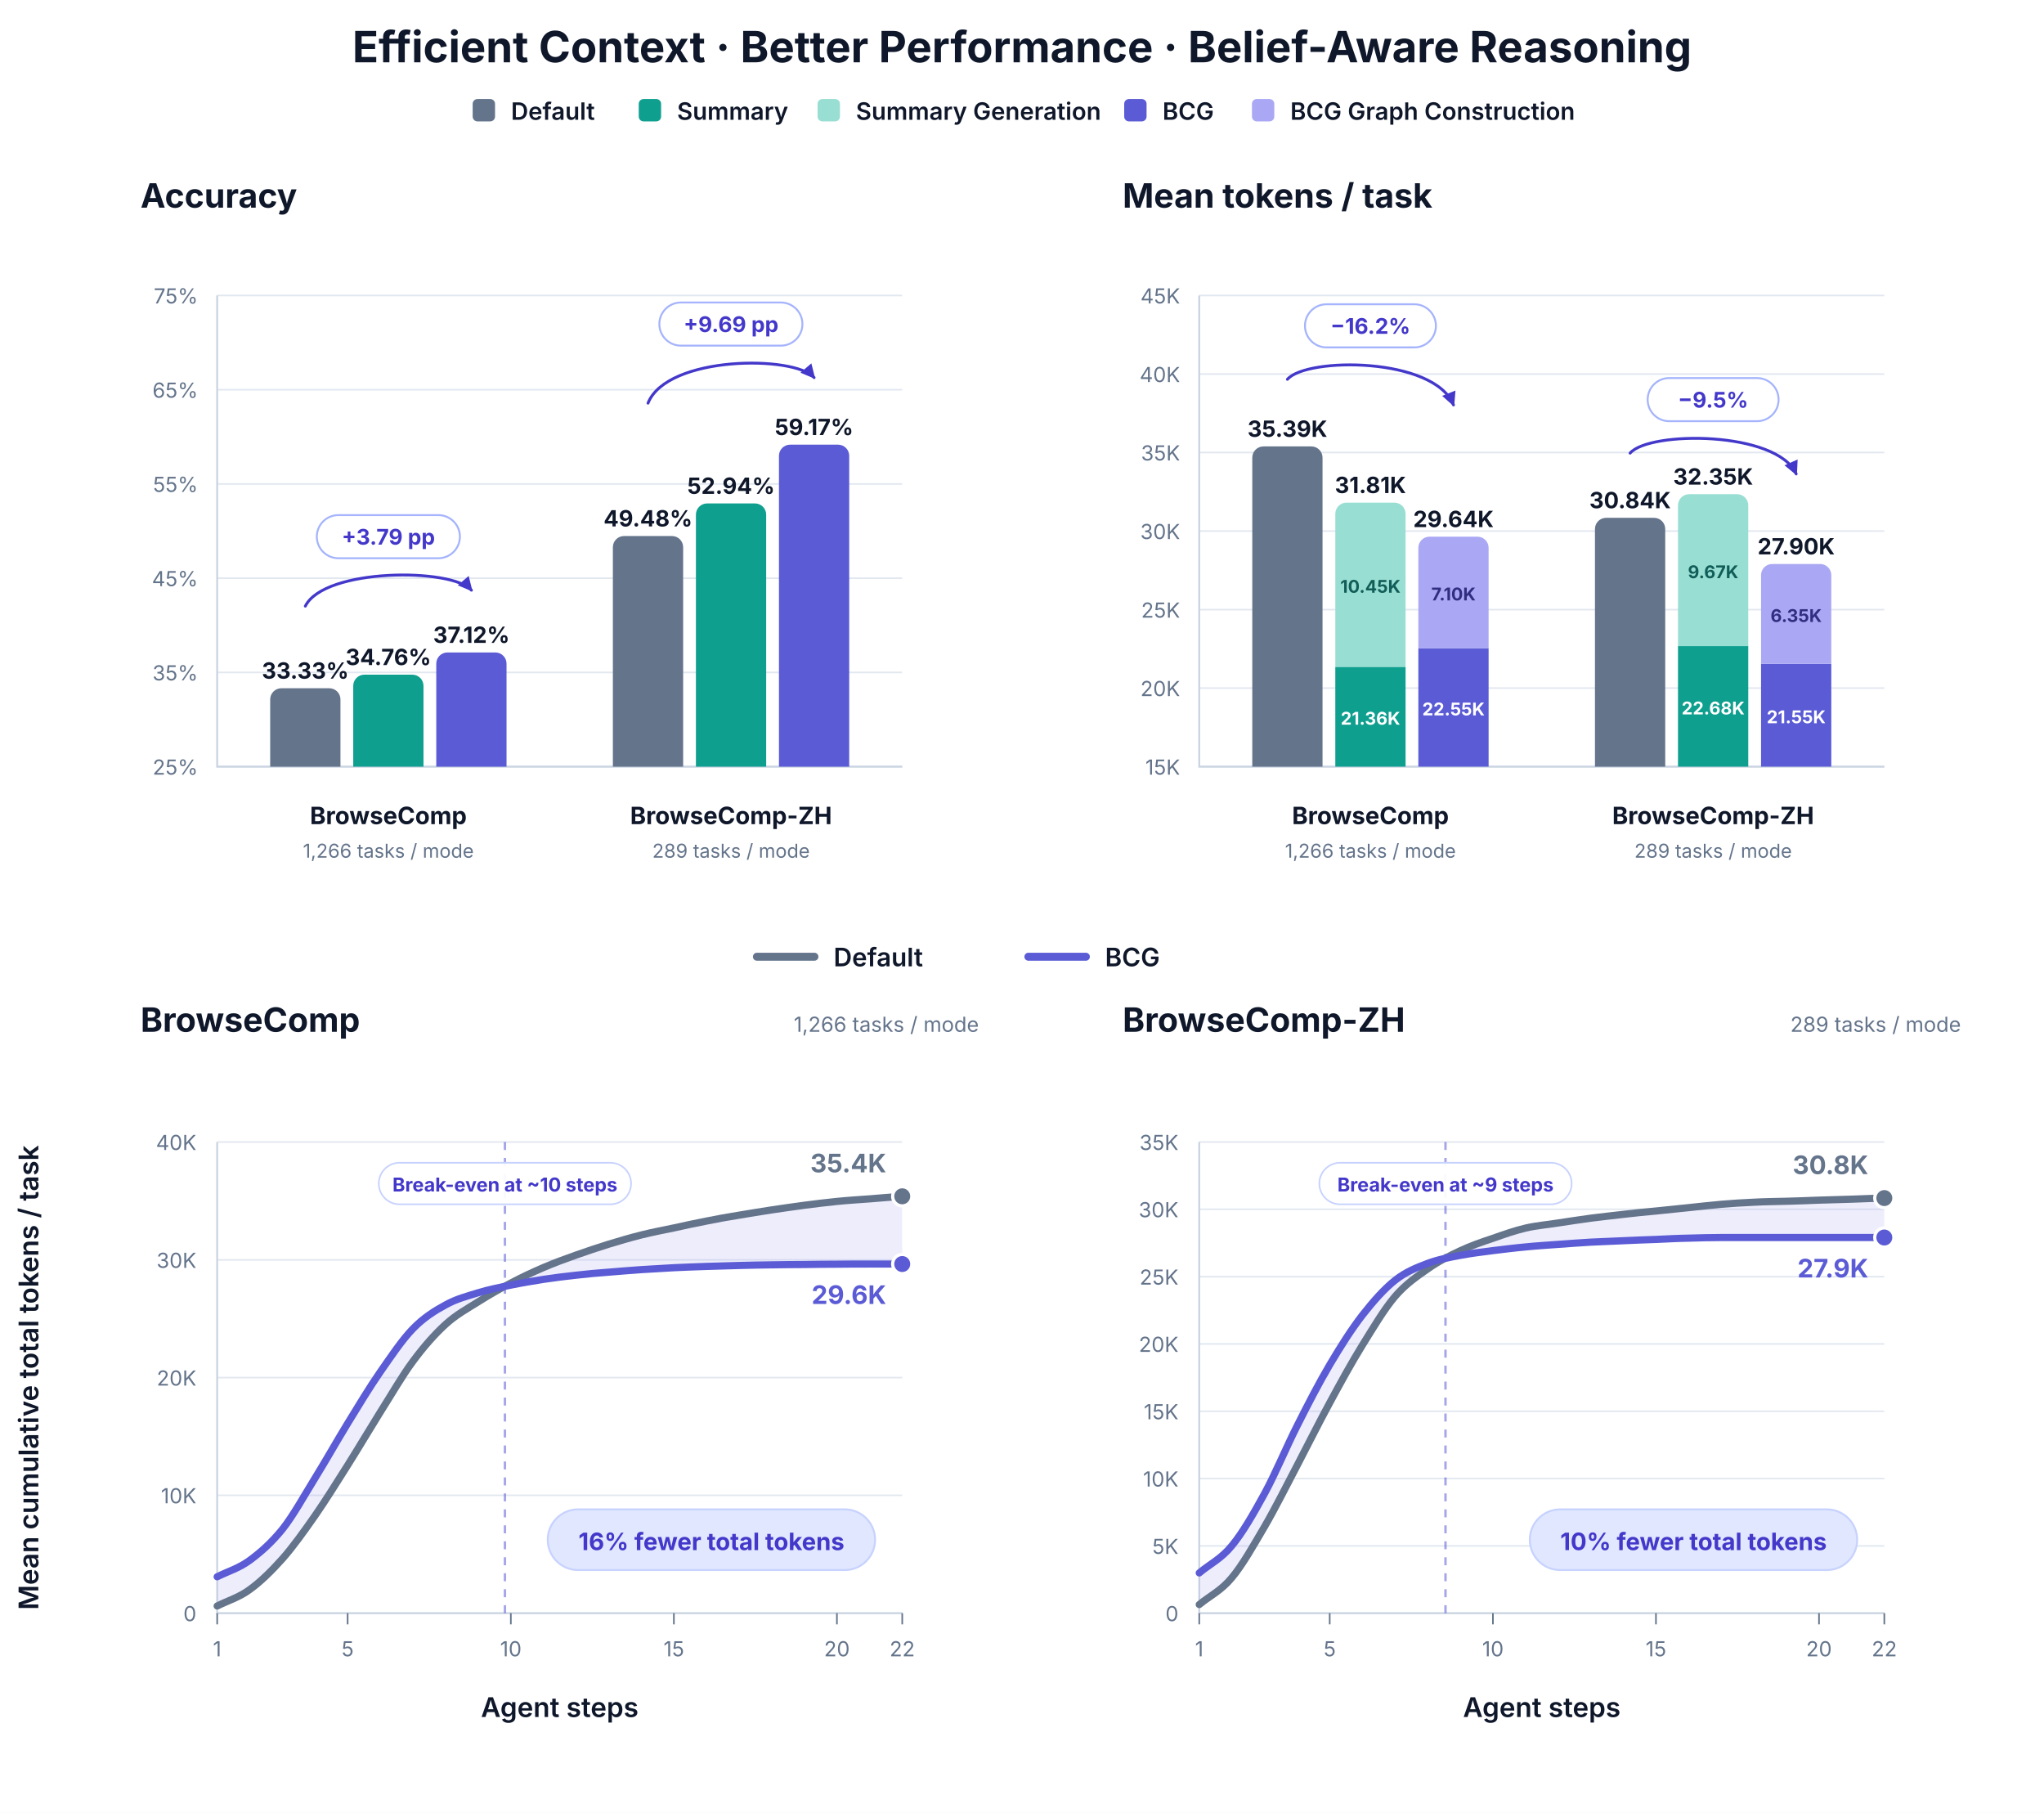
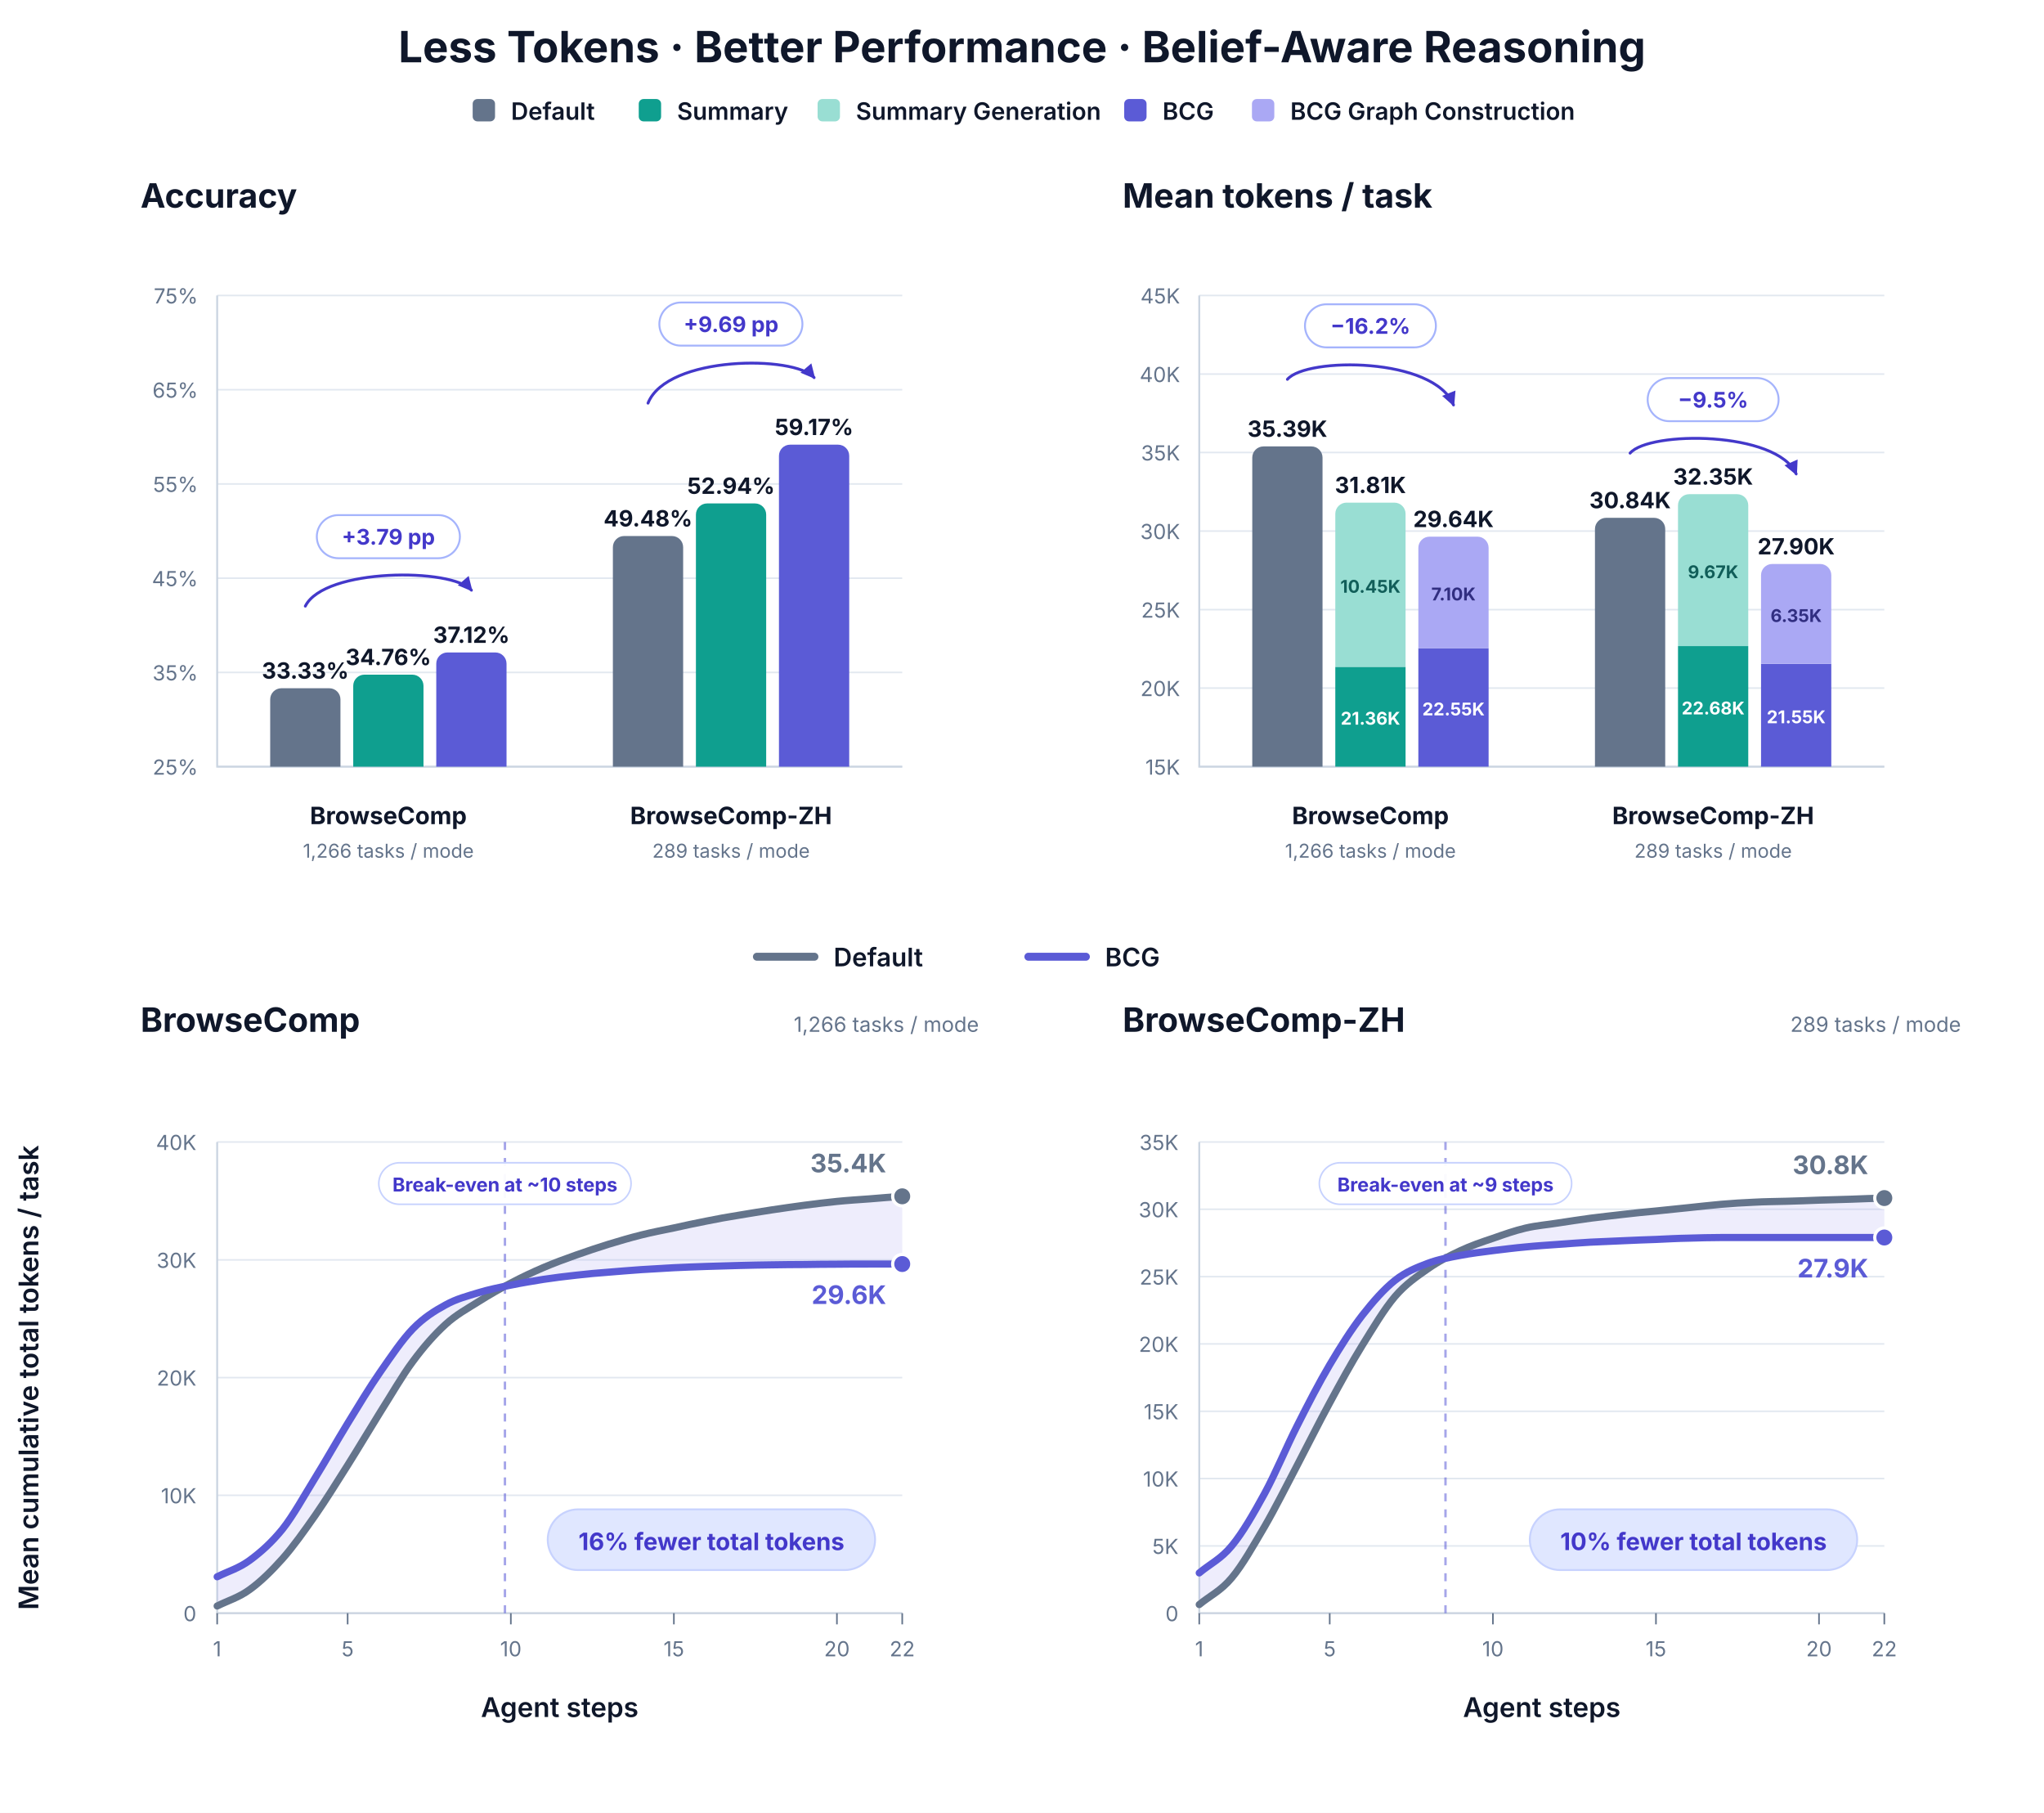
<svg xmlns="http://www.w3.org/2000/svg" width="1280" height="1135" viewBox="0 0 1280 1135" role="img" aria-labelledby="title desc">
  <rect width="1280" height="1135" fill="#ffffff" />
  <g font-family="Inter,Arial,sans-serif">
    <defs>
      <marker id="improvement-arrow" viewBox="0 0 8 8" refX="7" refY="4" markerWidth="5" markerHeight="5" orient="auto">
        <path d="M0 0L8 4L0 8Z" fill="#4338ca" />
      </marker>
    </defs>
-     <text x="640" y="39" text-anchor="middle" fill="#0f172a" font-size="27" font-weight="700">Efficient Context · Better Performance · Belief-Aware Reasoning</text>
+     <text x="640" y="39" text-anchor="middle" fill="#0f172a" font-size="27" font-weight="700">Less Tokens · Better Performance · Belief-Aware Reasoning</text>
    <rect x="296" y="62" width="14" height="14" rx="3" fill="#64748b" />
    <text x="320" y="75" fill="#0f172a" font-size="15" font-weight="600">Default</text>
    <rect x="400" y="62" width="14" height="14" rx="3" fill="#0f9f8f" />
    <text x="424" y="75" fill="#0f172a" font-size="15" font-weight="600">Summary</text>
    <rect x="512" y="62" width="14" height="14" rx="3" fill="#99ded3" />
    <text x="536" y="75" fill="#0f172a" font-size="15" font-weight="600">Summary Generation</text>
    <rect x="704" y="62" width="14" height="14" rx="3" fill="#5b5bd6" />
    <text x="728" y="75" fill="#0f172a" font-size="15" font-weight="600">BCG</text>
    <rect x="784" y="62" width="14" height="14" rx="3" fill="#aaa8f4" />
    <text x="808" y="75" fill="#0f172a" font-size="15" font-weight="600">BCG Graph Construction</text>
    <text x="88" y="130" fill="#0f172a" font-size="21" font-weight="700">Accuracy</text>
    <text x="703" y="130" fill="#0f172a" font-size="21" font-weight="700">Mean tokens / task</text>
    <path d="M136.0 480.0H565.0" stroke="#e2e8f0" stroke-width="1" />
    <text x="124.0" y="485.0" text-anchor="end" fill="#64748b" font-size="13">25%</text>
    <path d="M136.0 421.0H565.0" stroke="#e2e8f0" stroke-width="1" />
    <text x="124.0" y="426.0" text-anchor="end" fill="#64748b" font-size="13">35%</text>
    <path d="M136.0 362.0H565.0" stroke="#e2e8f0" stroke-width="1" />
    <text x="124.0" y="367.0" text-anchor="end" fill="#64748b" font-size="13">45%</text>
    <path d="M136.0 303.0H565.0" stroke="#e2e8f0" stroke-width="1" />
    <text x="124.0" y="308.0" text-anchor="end" fill="#64748b" font-size="13">55%</text>
    <path d="M136.0 244.0H565.0" stroke="#e2e8f0" stroke-width="1" />
    <text x="124.0" y="249.0" text-anchor="end" fill="#64748b" font-size="13">65%</text>
    <path d="M136.0 185.0H565.0" stroke="#e2e8f0" stroke-width="1" />
    <text x="124.0" y="190.0" text-anchor="end" fill="#64748b" font-size="13">75%</text>
    <path d="M751.0 480.0H1180.0" stroke="#e2e8f0" stroke-width="1" />
    <text x="739.0" y="485.0" text-anchor="end" fill="#64748b" font-size="13">15K</text>
    <path d="M751.0 430.8H1180.0" stroke="#e2e8f0" stroke-width="1" />
    <text x="739.0" y="435.8" text-anchor="end" fill="#64748b" font-size="13">20K</text>
    <path d="M751.0 381.7H1180.0" stroke="#e2e8f0" stroke-width="1" />
    <text x="739.0" y="386.7" text-anchor="end" fill="#64748b" font-size="13">25K</text>
    <path d="M751.0 332.5H1180.0" stroke="#e2e8f0" stroke-width="1" />
    <text x="739.0" y="337.5" text-anchor="end" fill="#64748b" font-size="13">30K</text>
    <path d="M751.0 283.3H1180.0" stroke="#e2e8f0" stroke-width="1" />
    <text x="739.0" y="288.3" text-anchor="end" fill="#64748b" font-size="13">35K</text>
    <path d="M751.0 234.2H1180.0" stroke="#e2e8f0" stroke-width="1" />
    <text x="739.0" y="239.2" text-anchor="end" fill="#64748b" font-size="13">40K</text>
    <path d="M751.0 185.0H1180.0" stroke="#e2e8f0" stroke-width="1" />
    <text x="739.0" y="190.0" text-anchor="end" fill="#64748b" font-size="13">45K</text>
    <path d="M136.0 185.0V480.0H565.0" fill="none" stroke="#cbd5e1" stroke-width="1.2" />
    <path d="M751.0 185.0V480.0H1180.0" fill="none" stroke="#cbd5e1" stroke-width="1.2" />
    <path d="M169.2 480.0V437.9a7 7 0 0 1 7 -7h30.0a7 7 0 0 1 7 7V480.0Z" fill="#64748b" />
    <text x="191.2" y="424.9" text-anchor="middle" fill="#0f172a" font-size="14" font-weight="700">33.33%</text>
    <path d="M221.2 480.0V429.4a7 7 0 0 1 7 -7h30.0a7 7 0 0 1 7 7V480.0Z" fill="#0f9f8f" />
    <text x="243.2" y="416.4" text-anchor="middle" fill="#0f172a" font-size="14" font-weight="700">34.76%</text>
    <path d="M273.2 480.0V415.5a7 7 0 0 1 7 -7h30.0a7 7 0 0 1 7 7V480.0Z" fill="#5b5bd6" />
    <text x="295.2" y="402.5" text-anchor="middle" fill="#0f172a" font-size="14" font-weight="700">37.12%</text>
    <text x="243.2" y="516" text-anchor="middle" fill="#0f172a" font-size="15" font-weight="700">BrowseComp</text>
    <text x="243.2" y="537" text-anchor="middle" fill="#64748b" font-size="12">1,266 tasks / mode</text>
    <path d="M191.2 379.5 C203.2 355.5, 283.2 355.5, 295.2 369.5" fill="none" stroke="#4338ca" stroke-width="1.8" stroke-linecap="round" marker-end="url(#improvement-arrow)" />
    <rect x="198.4" y="322.5" width="89.6" height="27" rx="13.5" fill="#ffffff" stroke="#a5b4fc" stroke-width="1.2" />
    <text x="243.2" y="341.0" text-anchor="middle" fill="#4338ca" font-size="13.5" font-weight="700">+3.79 pp</text>
    <path d="M784.2 480.0V286.5a7 7 0 0 1 7 -7h30.0a7 7 0 0 1 7 7V480.0Z" fill="#64748b" />
    <text x="806.2" y="273.5" text-anchor="middle" fill="#0f172a" font-size="14" font-weight="700">35.39K</text>
    <rect x="836.2" y="417.5" width="44.0" height="62.5" fill="#0f9f8f" />
    <path d="M836.2 417.5V321.7a7 7 0 0 1 7 -7h30.0a7 7 0 0 1 7 7V417.5Z" fill="#99ded3" />
    <text x="858.2" y="308.7" text-anchor="middle" fill="#0f172a" font-size="14" font-weight="700">31.81K</text>
    <text x="858.2" y="453.7" text-anchor="middle" fill="#ffffff" font-size="11" font-weight="700">21.36K</text>
    <text x="858.2" y="371.1" text-anchor="middle" fill="#115e59" font-size="11" font-weight="700">10.45K</text>
    <rect x="888.2" y="405.8" width="44.0" height="74.2" fill="#5b5bd6" />
    <path d="M888.2 405.8V343.0a7 7 0 0 1 7 -7h30.0a7 7 0 0 1 7 7V405.8Z" fill="#aaa8f4" />
    <text x="910.2" y="330.0" text-anchor="middle" fill="#0f172a" font-size="14" font-weight="700">29.64K</text>
    <text x="910.2" y="447.9" text-anchor="middle" fill="#ffffff" font-size="11" font-weight="700">22.55K</text>
    <text x="910.2" y="375.9" text-anchor="middle" fill="#312e81" font-size="11" font-weight="700">7.10K</text>
    <text x="858.2" y="516" text-anchor="middle" fill="#0f172a" font-size="15" font-weight="700">BrowseComp</text>
    <text x="858.2" y="537" text-anchor="middle" fill="#64748b" font-size="12">1,266 tasks / mode</text>
    <path d="M806.2 237.5 C818.2 223.5, 898.2 223.5, 910.2 253.5" fill="none" stroke="#4338ca" stroke-width="1.8" stroke-linecap="round" marker-end="url(#improvement-arrow)" />
    <rect x="817.2" y="190.5" width="82.0" height="27" rx="13.5" fill="#ffffff" stroke="#a5b4fc" stroke-width="1.2" />
    <text x="858.2" y="209.0" text-anchor="middle" fill="#4338ca" font-size="13.5" font-weight="700">−16.2%</text>
    <path d="M383.8 480.0V342.6a7 7 0 0 1 7 -7h30.0a7 7 0 0 1 7 7V480.0Z" fill="#64748b" />
    <text x="405.8" y="329.6" text-anchor="middle" fill="#0f172a" font-size="14" font-weight="700">49.48%</text>
    <path d="M435.8 480.0V322.2a7 7 0 0 1 7 -7h30.0a7 7 0 0 1 7 7V480.0Z" fill="#0f9f8f" />
    <text x="457.8" y="309.2" text-anchor="middle" fill="#0f172a" font-size="14" font-weight="700">52.94%</text>
    <path d="M487.8 480.0V285.4a7 7 0 0 1 7 -7h30.0a7 7 0 0 1 7 7V480.0Z" fill="#5b5bd6" />
    <text x="509.8" y="272.4" text-anchor="middle" fill="#0f172a" font-size="14" font-weight="700">59.17%</text>
    <text x="457.8" y="516" text-anchor="middle" fill="#0f172a" font-size="15" font-weight="700">BrowseComp-ZH</text>
    <text x="457.8" y="537" text-anchor="middle" fill="#64748b" font-size="12">289 tasks / mode</text>
    <path d="M405.8 252.4 C417.8 222.4, 497.8 222.4, 509.8 236.4" fill="none" stroke="#4338ca" stroke-width="1.8" stroke-linecap="round" marker-end="url(#improvement-arrow)" />
    <rect x="412.9" y="189.4" width="89.6" height="27" rx="13.5" fill="#ffffff" stroke="#a5b4fc" stroke-width="1.2" />
    <text x="457.8" y="207.9" text-anchor="middle" fill="#4338ca" font-size="13.5" font-weight="700">+9.69 pp</text>
    <path d="M998.8 480.0V331.2a7 7 0 0 1 7 -7h30.0a7 7 0 0 1 7 7V480.0Z" fill="#64748b" />
    <text x="1020.8" y="318.2" text-anchor="middle" fill="#0f172a" font-size="14" font-weight="700">30.84K</text>
    <rect x="1050.8" y="404.5" width="44.0" height="75.5" fill="#0f9f8f" />
    <path d="M1050.8 404.5V316.4a7 7 0 0 1 7 -7h30.0a7 7 0 0 1 7 7V404.5Z" fill="#99ded3" />
    <text x="1072.8" y="303.4" text-anchor="middle" fill="#0f172a" font-size="14" font-weight="700">32.35K</text>
    <text x="1072.8" y="447.3" text-anchor="middle" fill="#ffffff" font-size="11" font-weight="700">22.68K</text>
    <text x="1072.8" y="362.0" text-anchor="middle" fill="#115e59" font-size="11" font-weight="700">9.67K</text>
    <rect x="1102.8" y="415.6" width="44.0" height="64.4" fill="#5b5bd6" />
    <path d="M1102.8 415.6V360.1a7 7 0 0 1 7 -7h30.0a7 7 0 0 1 7 7V415.6Z" fill="#aaa8f4" />
    <text x="1124.8" y="347.1" text-anchor="middle" fill="#0f172a" font-size="14" font-weight="700">27.90K</text>
    <text x="1124.8" y="452.8" text-anchor="middle" fill="#ffffff" font-size="11" font-weight="700">21.55K</text>
    <text x="1124.8" y="389.4" text-anchor="middle" fill="#312e81" font-size="11" font-weight="700">6.35K</text>
    <text x="1072.8" y="516" text-anchor="middle" fill="#0f172a" font-size="15" font-weight="700">BrowseComp-ZH</text>
    <text x="1072.8" y="537" text-anchor="middle" fill="#64748b" font-size="12">289 tasks / mode</text>
    <path d="M1020.8 283.7 C1032.8 269.7, 1112.8 269.7, 1124.8 296.7" fill="none" stroke="#4338ca" stroke-width="1.8" stroke-linecap="round" marker-end="url(#improvement-arrow)" />
    <rect x="1031.8" y="236.7" width="82.0" height="27" rx="13.5" fill="#ffffff" stroke="#a5b4fc" stroke-width="1.2" />
    <text x="1072.8" y="255.2" text-anchor="middle" fill="#4338ca" font-size="13.5" font-weight="700">−9.5%</text>
  </g>
  <g font-family="Inter,Arial,sans-serif" transform="translate(0 530)">
    <path d="M474 69H510" stroke="#64748b" stroke-width="5" stroke-linecap="round" />
    <text x="522" y="75" fill="#0f172a" font-size="16" font-weight="600">Default</text>
    <path d="M644 69H680" stroke="#5b5bd6" stroke-width="5" stroke-linecap="round" />
    <text x="692" y="75" fill="#0f172a" font-size="16" font-weight="600">BCG</text>
    <text x="24" y="332.5" transform="rotate(-90 24 332.5)" text-anchor="middle" fill="#0f172a" font-size="17" font-weight="600">Mean cumulative total tokens / task</text>
    <text x="88" y="116" fill="#0f172a" font-size="21" font-weight="700">BrowseComp</text>
    <text x="613" y="116" text-anchor="end" fill="#64748b" font-size="13">1,266 tasks / mode</text>
    <path d="M136.0 480.0H565.0" stroke="#e2e8f0" stroke-width="1" />
    <text x="123.0" y="485.0" text-anchor="end" fill="#64748b" font-size="13">0</text>
    <path d="M136.0 406.2H565.0" stroke="#e2e8f0" stroke-width="1" />
    <text x="123.0" y="411.2" text-anchor="end" fill="#64748b" font-size="13">10K</text>
    <path d="M136.0 332.5H565.0" stroke="#e2e8f0" stroke-width="1" />
    <text x="123.0" y="337.5" text-anchor="end" fill="#64748b" font-size="13">20K</text>
    <path d="M136.0 258.8H565.0" stroke="#e2e8f0" stroke-width="1" />
    <text x="123.0" y="263.8" text-anchor="end" fill="#64748b" font-size="13">30K</text>
    <path d="M136.0 185.0H565.0" stroke="#e2e8f0" stroke-width="1" />
    <text x="123.0" y="190.0" text-anchor="end" fill="#64748b" font-size="13">40K</text>
    <path d="M136.0 185.0V480.0H565.0" fill="none" stroke="#cbd5e1" stroke-width="1.2" />
    <path d="M136.0 480.0v7" stroke="#64748b" stroke-width="1" />
    <text x="136.0" y="507.0" text-anchor="middle" fill="#64748b" font-size="13">1</text>
    <path d="M217.7 480.0v7" stroke="#64748b" stroke-width="1" />
    <text x="217.7" y="507.0" text-anchor="middle" fill="#64748b" font-size="13">5</text>
    <path d="M319.9 480.0v7" stroke="#64748b" stroke-width="1" />
    <text x="319.9" y="507.0" text-anchor="middle" fill="#64748b" font-size="13">10</text>
    <path d="M422.0 480.0v7" stroke="#64748b" stroke-width="1" />
    <text x="422.0" y="507.0" text-anchor="middle" fill="#64748b" font-size="13">15</text>
    <path d="M524.1 480.0v7" stroke="#64748b" stroke-width="1" />
    <text x="524.1" y="507.0" text-anchor="middle" fill="#64748b" font-size="13">20</text>
    <path d="M565.0 480.0v7" stroke="#64748b" stroke-width="1" />
    <text x="565.0" y="507.0" text-anchor="middle" fill="#64748b" font-size="13">22</text>
    <path d="M316.2 185.0V480.0" stroke="#5b5bd6" stroke-opacity="0.55" stroke-width="1.5" stroke-dasharray="5 5" />
    <rect x="237.2" y="198.0" width="158" height="26" rx="13" fill="#ffffff" fill-opacity="0.94" stroke="#c7d2fe" />
    <text x="316.2" y="216.0" text-anchor="middle" fill="#4338ca" font-size="12" font-weight="700">Break-even at ~10 steps</text>
    <path d="M136.0,475.5 C142.8,472.1 149.6,470.2 156.4,465.2 C163.2,460.3 170.0,453.6 176.9,445.9 C183.7,438.2 190.5,428.6 197.3,418.9 C204.1,409.1 210.9,398.1 217.7,387.4 C224.5,376.6 231.3,365.1 238.1,354.2 C245.0,343.4 251.8,331.4 258.6,322.3 C265.4,313.1 272.2,305.4 279.0,299.2 C285.8,293.0 292.6,289.4 299.4,285.1 C306.2,280.8 313.0,276.9 319.9,273.3 C326.7,269.7 333.5,266.5 340.3,263.6 C347.1,260.7 353.9,258.2 360.7,255.8 C367.5,253.4 374.3,251.1 381.1,249.0 C388.0,246.9 394.8,244.9 401.6,243.2 C408.4,241.5 415.2,240.2 422.0,238.8 C428.8,237.3 435.6,235.8 442.4,234.5 C449.2,233.1 456.0,231.9 462.9,230.8 C469.7,229.6 476.5,228.6 483.3,227.5 C490.1,226.5 496.9,225.5 503.7,224.6 C510.5,223.7 517.3,222.9 524.1,222.2 C531.0,221.5 537.8,221.1 544.6,220.6 C551.4,220.0 558.2,219.5 565.0,219.0 L565.0,261.4 C558.2,261.4 551.4,261.4 544.6,261.4 C537.8,261.4 531.0,261.4 524.1,261.5 C517.3,261.5 510.5,261.6 503.7,261.7 C496.9,261.7 490.1,261.8 483.3,261.9 C476.5,262.0 469.7,262.1 462.9,262.3 C456.0,262.5 449.2,262.7 442.4,262.9 C435.6,263.1 428.8,263.4 422.0,263.7 C415.2,264.1 408.4,264.5 401.6,264.9 C394.8,265.4 388.0,265.9 381.1,266.5 C374.3,267.0 367.5,267.6 360.7,268.4 C353.9,269.1 347.1,270.0 340.3,271.0 C333.5,272.1 326.7,273.2 319.9,274.6 C313.0,276.0 306.2,277.3 299.4,279.4 C292.6,281.5 285.8,283.2 279.0,287.0 C272.2,290.7 265.4,294.9 258.6,301.9 C251.8,308.9 245.0,319.1 238.1,329.0 C231.3,338.8 224.5,350.1 217.7,361.2 C210.9,372.3 204.1,384.4 197.3,395.4 C190.5,406.4 183.7,418.8 176.9,427.4 C170.0,435.9 163.2,441.9 156.4,446.9 C149.6,451.9 142.8,453.8 136.0,457.2 Z" fill="#aaa8f4" fill-opacity="0.20" />
    <path d="M136.0,475.5 C142.8,472.1 149.6,470.2 156.4,465.2 C163.2,460.3 170.0,453.6 176.9,445.9 C183.7,438.2 190.5,428.6 197.3,418.9 C204.1,409.1 210.9,398.1 217.7,387.4 C224.5,376.6 231.3,365.1 238.1,354.2 C245.0,343.4 251.8,331.4 258.6,322.3 C265.4,313.1 272.2,305.4 279.0,299.2 C285.8,293.0 292.6,289.4 299.4,285.1 C306.2,280.8 313.0,276.9 319.9,273.3 C326.7,269.7 333.5,266.5 340.3,263.6 C347.1,260.7 353.9,258.2 360.7,255.8 C367.5,253.4 374.3,251.1 381.1,249.0 C388.0,246.9 394.8,244.9 401.6,243.2 C408.4,241.5 415.2,240.2 422.0,238.8 C428.8,237.3 435.6,235.8 442.4,234.5 C449.2,233.1 456.0,231.9 462.9,230.8 C469.7,229.6 476.5,228.6 483.3,227.5 C490.1,226.5 496.9,225.5 503.7,224.6 C510.5,223.7 517.3,222.9 524.1,222.2 C531.0,221.5 537.8,221.1 544.6,220.6 C551.4,220.0 558.2,219.5 565.0,219.0" fill="none" stroke="#64748b" stroke-width="4.5" stroke-linecap="round" />
    <path d="M136.0,457.2 C142.8,453.8 149.6,451.9 156.4,446.9 C163.2,441.9 170.0,435.9 176.9,427.4 C183.7,418.8 190.5,406.4 197.3,395.4 C204.1,384.4 210.9,372.3 217.7,361.2 C224.5,350.1 231.3,338.8 238.1,329.0 C245.0,319.1 251.8,308.9 258.6,301.9 C265.4,294.9 272.2,290.7 279.0,287.0 C285.8,283.2 292.6,281.5 299.4,279.4 C306.2,277.3 313.0,276.0 319.9,274.6 C326.7,273.2 333.5,272.1 340.3,271.0 C347.1,270.0 353.9,269.1 360.7,268.4 C367.5,267.6 374.3,267.0 381.1,266.5 C388.0,265.9 394.8,265.4 401.6,264.9 C408.4,264.5 415.2,264.1 422.0,263.7 C428.8,263.4 435.6,263.1 442.4,262.9 C449.2,262.7 456.0,262.5 462.9,262.3 C469.7,262.1 476.5,262.0 483.3,261.9 C490.1,261.8 496.9,261.7 503.7,261.7 C510.5,261.6 517.3,261.5 524.1,261.5 C531.0,261.4 537.8,261.4 544.6,261.4 C551.4,261.4 558.2,261.4 565.0,261.4" fill="none" stroke="#5b5bd6" stroke-width="4.5" stroke-linecap="round" />
    <circle cx="565.0" cy="219.0" r="6" fill="#64748b" stroke="#ffffff" stroke-width="2" />
    <text x="555.0" y="204.0" text-anchor="end" fill="#64748b" font-size="16" font-weight="700">35.4K</text>
    <circle cx="565.0" cy="261.4" r="6" fill="#5b5bd6" stroke="#ffffff" stroke-width="2" />
    <text x="555.0" y="286.4" text-anchor="end" fill="#5b5bd6" font-size="16" font-weight="700">29.6K</text>
    <rect x="343.0" y="415.0" width="205" height="38" rx="19" fill="#e0e7ff" stroke="#c7d2fe" stroke-width="1.2" />
    <text x="445.5" y="440.5" text-anchor="middle" fill="#4338ca" font-size="15" font-weight="700">16% fewer total tokens</text>
    <text x="350.5" y="545" text-anchor="middle" fill="#0f172a" font-size="17" font-weight="600">Agent steps</text>
    <text x="703" y="116" fill="#0f172a" font-size="21" font-weight="700">BrowseComp-ZH</text>
    <text x="1228" y="116" text-anchor="end" fill="#64748b" font-size="13">289 tasks / mode</text>
    <path d="M751.0 480.0H1180.0" stroke="#e2e8f0" stroke-width="1" />
    <text x="738.0" y="485.0" text-anchor="end" fill="#64748b" font-size="13">0</text>
    <path d="M751.0 437.9H1180.0" stroke="#e2e8f0" stroke-width="1" />
    <text x="738.0" y="442.9" text-anchor="end" fill="#64748b" font-size="13">5K</text>
    <path d="M751.0 395.7H1180.0" stroke="#e2e8f0" stroke-width="1" />
    <text x="738.0" y="400.7" text-anchor="end" fill="#64748b" font-size="13">10K</text>
    <path d="M751.0 353.6H1180.0" stroke="#e2e8f0" stroke-width="1" />
    <text x="738.0" y="358.6" text-anchor="end" fill="#64748b" font-size="13">15K</text>
    <path d="M751.0 311.4H1180.0" stroke="#e2e8f0" stroke-width="1" />
    <text x="738.0" y="316.4" text-anchor="end" fill="#64748b" font-size="13">20K</text>
    <path d="M751.0 269.3H1180.0" stroke="#e2e8f0" stroke-width="1" />
    <text x="738.0" y="274.3" text-anchor="end" fill="#64748b" font-size="13">25K</text>
    <path d="M751.0 227.1H1180.0" stroke="#e2e8f0" stroke-width="1" />
    <text x="738.0" y="232.1" text-anchor="end" fill="#64748b" font-size="13">30K</text>
    <path d="M751.0 185.0H1180.0" stroke="#e2e8f0" stroke-width="1" />
    <text x="738.0" y="190.0" text-anchor="end" fill="#64748b" font-size="13">35K</text>
    <path d="M751.0 185.0V480.0H1180.0" fill="none" stroke="#cbd5e1" stroke-width="1.2" />
    <path d="M751.0 480.0v7" stroke="#64748b" stroke-width="1" />
    <text x="751.0" y="507.0" text-anchor="middle" fill="#64748b" font-size="13">1</text>
    <path d="M832.7 480.0v7" stroke="#64748b" stroke-width="1" />
    <text x="832.7" y="507.0" text-anchor="middle" fill="#64748b" font-size="13">5</text>
    <path d="M934.9 480.0v7" stroke="#64748b" stroke-width="1" />
    <text x="934.9" y="507.0" text-anchor="middle" fill="#64748b" font-size="13">10</text>
    <path d="M1037.0 480.0v7" stroke="#64748b" stroke-width="1" />
    <text x="1037.0" y="507.0" text-anchor="middle" fill="#64748b" font-size="13">15</text>
    <path d="M1139.1 480.0v7" stroke="#64748b" stroke-width="1" />
    <text x="1139.1" y="507.0" text-anchor="middle" fill="#64748b" font-size="13">20</text>
    <path d="M1180.0 480.0v7" stroke="#64748b" stroke-width="1" />
    <text x="1180.0" y="507.0" text-anchor="middle" fill="#64748b" font-size="13">22</text>
    <path d="M905.2 185.0V480.0" stroke="#5b5bd6" stroke-opacity="0.55" stroke-width="1.5" stroke-dasharray="5 5" />
    <rect x="826.2" y="198.0" width="158" height="26" rx="13" fill="#ffffff" fill-opacity="0.94" stroke="#c7d2fe" />
    <text x="905.2" y="216.0" text-anchor="middle" fill="#4338ca" font-size="12" font-weight="700">Break-even at ~9 steps</text>
    <path d="M751.0,474.6 C757.8,469.0 764.6,466.0 771.4,457.8 C778.2,449.7 785.0,437.5 791.9,425.8 C798.7,414.1 805.5,400.4 812.3,387.5 C819.1,374.5 825.9,360.8 832.7,348.3 C839.5,335.7 846.3,323.3 853.1,312.3 C860.0,301.2 866.8,289.7 873.6,281.7 C880.4,273.8 887.2,269.3 894.0,264.5 C900.8,259.7 907.6,256.3 914.4,253.1 C921.2,249.9 928.0,247.6 934.9,245.3 C941.7,242.9 948.5,240.5 955.3,238.9 C962.1,237.3 968.9,236.8 975.7,235.7 C982.5,234.7 989.3,233.6 996.1,232.7 C1003.0,231.8 1009.8,231.1 1016.6,230.3 C1023.4,229.5 1030.2,228.8 1037.0,228.2 C1043.8,227.5 1050.6,226.8 1057.4,226.1 C1064.2,225.4 1071.0,224.6 1077.9,224.0 C1084.7,223.4 1091.5,223.0 1098.3,222.7 C1105.1,222.3 1111.9,222.3 1118.7,222.1 C1125.5,221.9 1132.3,221.7 1139.1,221.4 C1146.0,221.2 1152.8,221.0 1159.6,220.8 C1166.4,220.5 1173.2,220.3 1180.0,220.1 L1180.0,244.8 C1173.2,244.8 1166.4,244.8 1159.6,244.8 C1152.8,244.8 1146.0,244.8 1139.1,244.8 C1132.3,244.8 1125.5,244.8 1118.7,244.8 C1111.9,244.8 1105.1,244.8 1098.3,244.8 C1091.5,244.8 1084.7,244.8 1077.9,244.8 C1071.0,244.8 1064.2,245.0 1057.4,245.2 C1050.6,245.3 1043.8,245.7 1037.0,246.0 C1030.2,246.2 1023.4,246.5 1016.6,246.8 C1009.8,247.1 1003.0,247.4 996.1,247.7 C989.3,248.1 982.5,248.6 975.7,249.1 C968.9,249.6 962.1,250.0 955.3,250.7 C948.5,251.3 941.7,252.2 934.9,253.0 C928.0,253.9 921.2,254.7 914.4,256.0 C907.6,257.3 900.8,258.4 894.0,261.0 C887.2,263.6 880.4,266.2 873.6,271.6 C866.8,277.0 860.0,284.7 853.1,293.5 C846.3,302.3 839.5,313.0 832.7,324.5 C825.9,336.0 819.1,349.2 812.3,362.7 C805.5,376.1 798.7,392.6 791.9,405.1 C785.0,417.7 778.2,429.6 771.4,437.8 C764.6,446.1 757.8,449.1 751.0,454.8 Z" fill="#aaa8f4" fill-opacity="0.20" />
    <path d="M751.0,474.6 C757.8,469.0 764.6,466.0 771.4,457.8 C778.2,449.7 785.0,437.5 791.9,425.8 C798.7,414.1 805.5,400.4 812.3,387.5 C819.1,374.5 825.9,360.8 832.7,348.3 C839.5,335.7 846.3,323.3 853.1,312.3 C860.0,301.2 866.8,289.7 873.6,281.7 C880.4,273.8 887.2,269.3 894.0,264.5 C900.8,259.7 907.6,256.3 914.4,253.1 C921.2,249.9 928.0,247.6 934.9,245.3 C941.7,242.9 948.5,240.5 955.3,238.9 C962.1,237.3 968.9,236.8 975.7,235.7 C982.5,234.7 989.3,233.6 996.1,232.7 C1003.0,231.8 1009.8,231.1 1016.6,230.3 C1023.4,229.5 1030.2,228.8 1037.0,228.2 C1043.8,227.5 1050.6,226.8 1057.4,226.1 C1064.2,225.4 1071.0,224.6 1077.9,224.0 C1084.7,223.4 1091.5,223.0 1098.3,222.7 C1105.1,222.3 1111.9,222.3 1118.7,222.1 C1125.5,221.9 1132.3,221.7 1139.1,221.4 C1146.0,221.2 1152.8,221.0 1159.6,220.8 C1166.4,220.5 1173.2,220.3 1180.0,220.1" fill="none" stroke="#64748b" stroke-width="4.5" stroke-linecap="round" />
    <path d="M751.0,454.8 C757.8,449.1 764.6,446.1 771.4,437.8 C778.2,429.6 785.0,417.7 791.9,405.1 C798.7,392.6 805.5,376.1 812.3,362.7 C819.1,349.2 825.9,336.0 832.7,324.5 C839.5,313.0 846.3,302.3 853.1,293.5 C860.0,284.7 866.8,277.0 873.6,271.6 C880.4,266.2 887.2,263.6 894.0,261.0 C900.8,258.4 907.6,257.3 914.4,256.0 C921.2,254.7 928.0,253.9 934.9,253.0 C941.7,252.2 948.5,251.3 955.3,250.7 C962.1,250.0 968.9,249.6 975.7,249.1 C982.5,248.6 989.3,248.1 996.1,247.7 C1003.0,247.4 1009.8,247.1 1016.6,246.8 C1023.4,246.5 1030.2,246.2 1037.0,246.0 C1043.8,245.7 1050.6,245.3 1057.4,245.2 C1064.2,245.0 1071.0,244.8 1077.9,244.8 C1084.7,244.8 1091.5,244.8 1098.3,244.8 C1105.1,244.8 1111.9,244.8 1118.7,244.8 C1125.5,244.8 1132.3,244.8 1139.1,244.8 C1146.0,244.8 1152.8,244.8 1159.6,244.8 C1166.4,244.8 1173.2,244.8 1180.0,244.8" fill="none" stroke="#5b5bd6" stroke-width="4.5" stroke-linecap="round" />
    <circle cx="1180.0" cy="220.1" r="6" fill="#64748b" stroke="#ffffff" stroke-width="2" />
    <text x="1170.0" y="205.1" text-anchor="end" fill="#64748b" font-size="16" font-weight="700">30.8K</text>
    <circle cx="1180.0" cy="244.8" r="6" fill="#5b5bd6" stroke="#ffffff" stroke-width="2" />
    <text x="1170.0" y="269.8" text-anchor="end" fill="#5b5bd6" font-size="16" font-weight="700">27.9K</text>
    <rect x="958.0" y="415.0" width="205" height="38" rx="19" fill="#e0e7ff" stroke="#c7d2fe" stroke-width="1.2" />
    <text x="1060.5" y="440.5" text-anchor="middle" fill="#4338ca" font-size="15" font-weight="700">10% fewer total tokens</text>
    <text x="965.5" y="545" text-anchor="middle" fill="#0f172a" font-size="17" font-weight="600">Agent steps</text>
  </g>
</svg>
